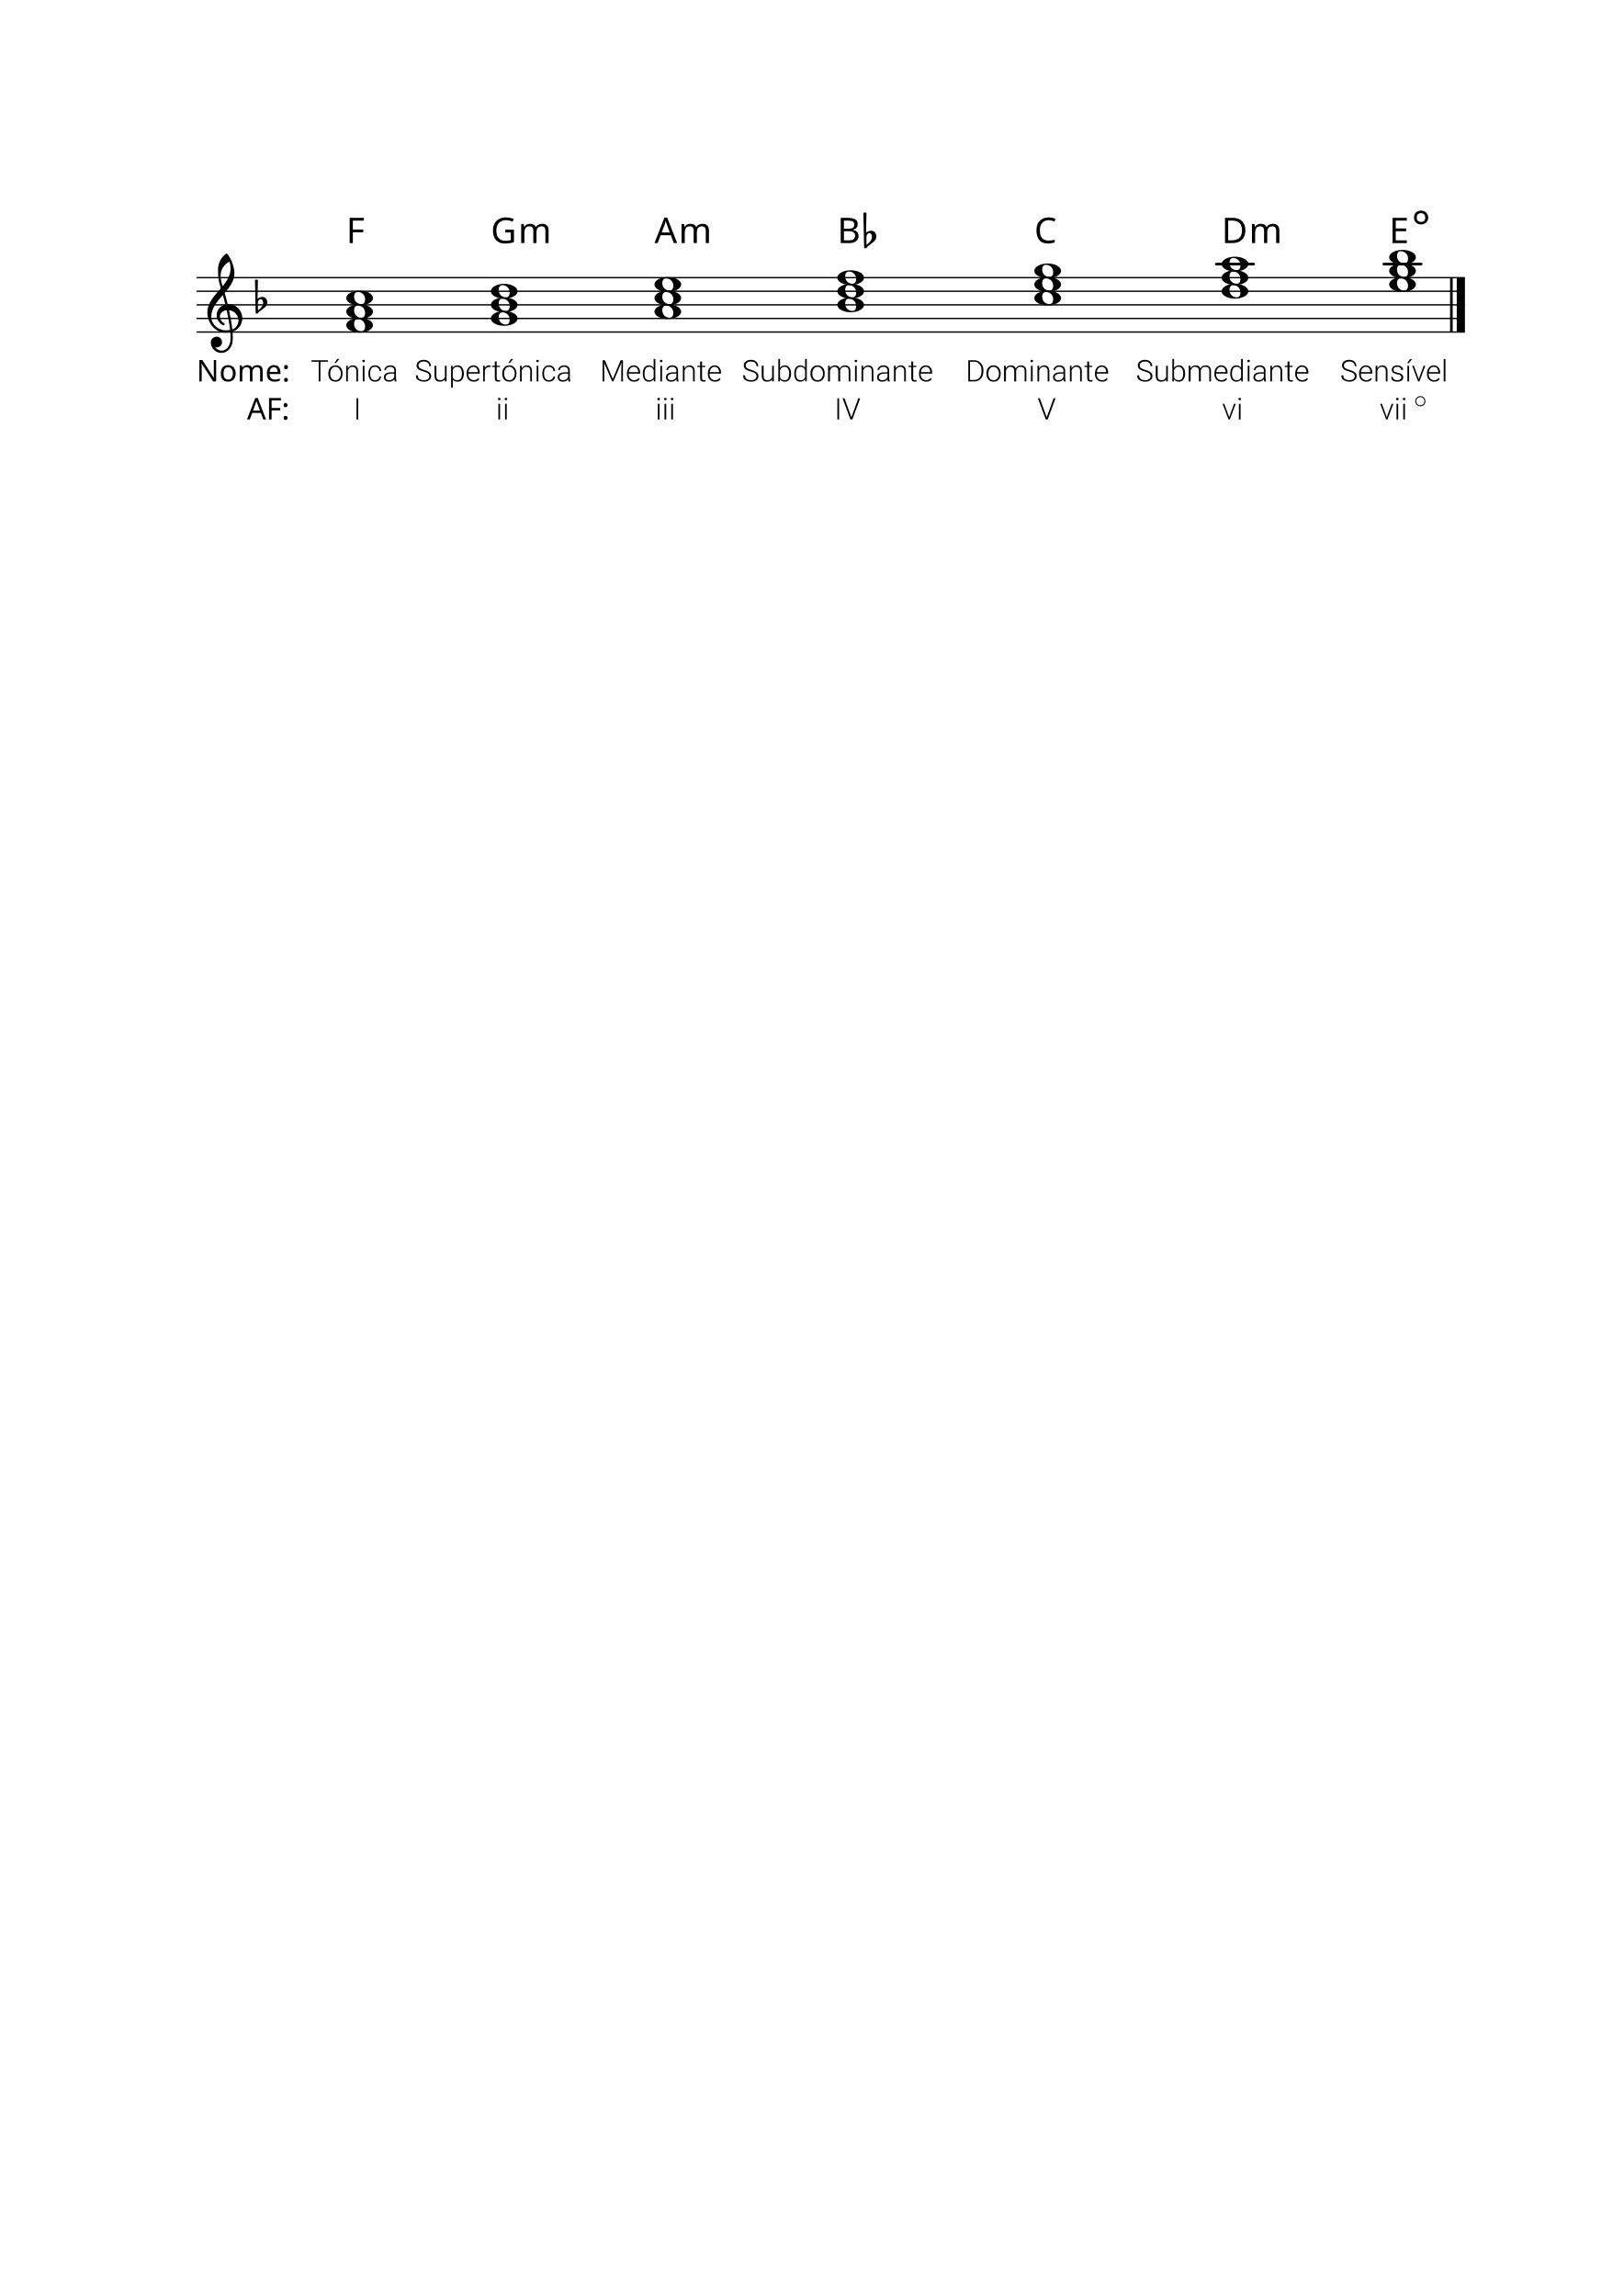
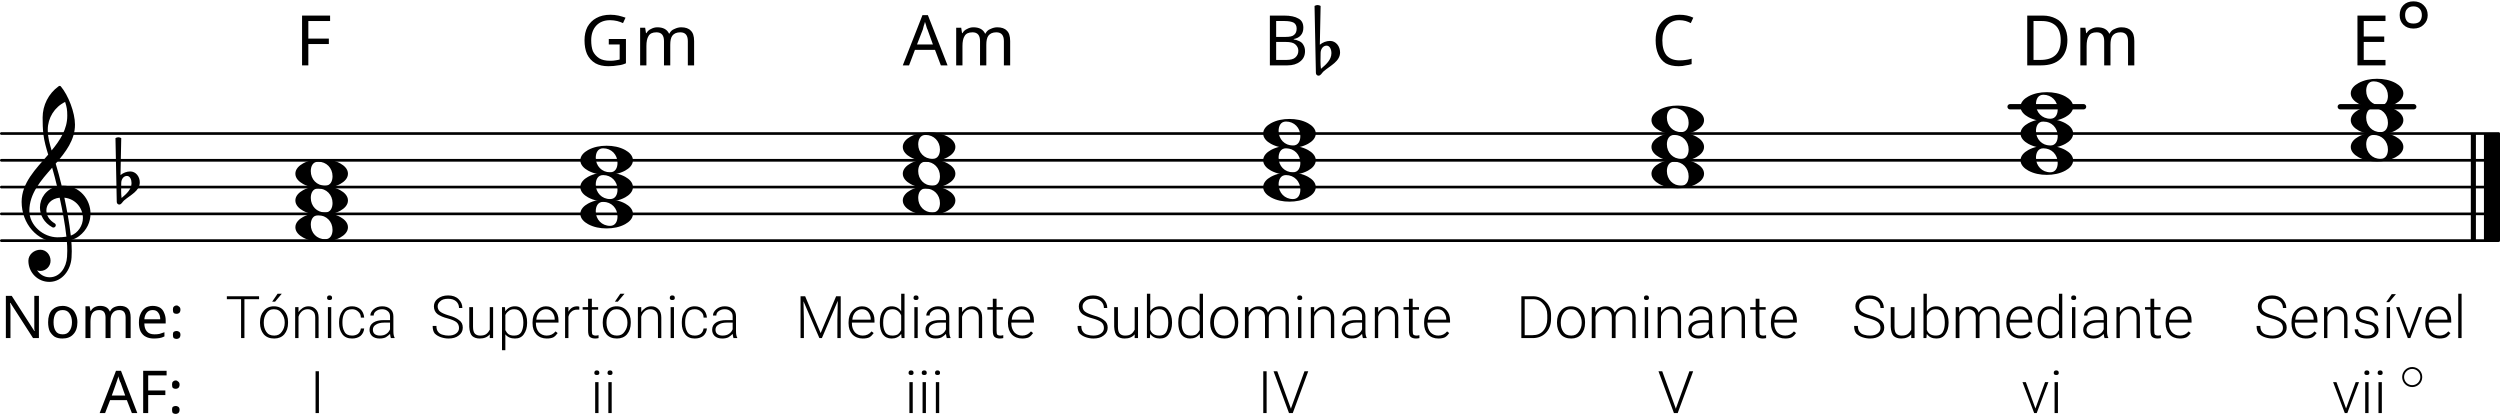
- <svg xmlns="http://www.w3.org/2000/svg" xmlns:xlink="http://www.w3.org/1999/xlink" version="1.2" width="210.00mm" height="297.00mm" viewBox="0 -0 119.502 169.009">
+ <svg xmlns="http://www.w3.org/2000/svg" version="1.2" width="164.06mm" height="27.11mm" viewBox="14.454 15.454 93.36 15.425">
  <style type="text/css">

tspan { white-space: pre; }

</style>
  <g transform="translate(14.454, 19.4392)">
    <rect x="87.296" y="-0.1" width="2.943" height="0.2" ry="0.1" fill="currentColor" />
  </g>
  <g transform="translate(14.454, 19.4392)">
    <rect x="74.965" y="-0.1" width="2.943" height="0.2" ry="0.1" fill="currentColor" />
  </g>
  <g transform="translate(14.454, 24.4392)">
    <line stroke-linejoin="round" stroke-linecap="round" stroke-width="0.1" stroke="currentColor" x1="0.05" y1="0" x2="93.31" y2="0" />
  </g>
  <g transform="translate(14.454, 23.4392)">
    <line stroke-linejoin="round" stroke-linecap="round" stroke-width="0.1" stroke="currentColor" x1="0.05" y1="0" x2="93.31" y2="0" />
  </g>
  <g transform="translate(14.454, 22.4392)">
    <line stroke-linejoin="round" stroke-linecap="round" stroke-width="0.1" stroke="currentColor" x1="0.05" y1="0" x2="93.31" y2="0" />
  </g>
  <g transform="translate(14.454, 21.4392)">
    <line stroke-linejoin="round" stroke-linecap="round" stroke-width="0.1" stroke="currentColor" x1="0.05" y1="0" x2="93.31" y2="0" />
  </g>
  <g transform="translate(14.454, 20.4392)">
    <line stroke-linejoin="round" stroke-linecap="round" stroke-width="0.1" stroke="currentColor" x1="0.05" y1="0" x2="93.31" y2="0" />
  </g>
  <g transform="translate(107.2143, 22.4392)">
    <rect x="0" y="-2" width="0.6" height="4" ry="0" fill="currentColor" />
  </g>
  <g transform="translate(106.7243, 22.4392)">
    <rect x="0" y="-2" width="0.19" height="4" ry="0" fill="currentColor" />
  </g>
-   <a style="color:inherit;" xlink:href="textedit://C:/Users/mfe39/Desktop/artifact/teoria-musical-resources-main/teoria-musical-resources-main/lilypond/harmonise_fmajor.ly:14:33:34">
-     <g transform="translate(89.9092, 17.8942)">
-       <text font-family="sans-serif" font-size="2.616" text-anchor="start" fill="currentColor">
-         <tspan>D</tspan>
-       </text>
-     </g>
-     <g transform="translate(91.9236, 17.8942)">
-       <text font-family="sans-serif" font-size="2.616" text-anchor="start" fill="currentColor">
-         <tspan>m</tspan>
-       </text>
-     </g>
-   </a>
-   <a style="color:inherit;" xlink:href="textedit://C:/Users/mfe39/Desktop/artifact/teoria-musical-resources-main/teoria-musical-resources-main/lilypond/harmonise_fmajor.ly:14:38:39">
-     <g transform="translate(102.241, 19.9392)">
-       <path transform="scale(0.004, -0.004)" d="M213 112c-50 0 -69 -43 -69 -88c0 -77 57 -136 134 -136c50 0 69 43 69 88c0 77 -57 136 -134 136zM491 0c0 -43 -34 -75 -72 -96c-53 -29 -114 -40 -174 -40s-120 11 -173 40c-38 21 -72 53 -72 96s34 75 72 96c53 29 113 40 173 40s121 -11 174 -40 c38 -21 72 -53 72 -96z" fill="currentColor" />
-     </g>
-   </a>
-   <a style="color:inherit;" xlink:href="textedit://C:/Users/mfe39/Desktop/artifact/teoria-musical-resources-main/teoria-musical-resources-main/lilypond/harmonise_fmajor.ly:14:33:34">
-     <g transform="translate(89.9092, 21.4392)">
-       <path transform="scale(0.004, -0.004)" d="M213 112c-50 0 -69 -43 -69 -88c0 -77 57 -136 134 -136c50 0 69 43 69 88c0 77 -57 136 -134 136zM491 0c0 -43 -34 -75 -72 -96c-53 -29 -114 -40 -174 -40s-120 11 -173 40c-38 21 -72 53 -72 96s34 75 72 96c53 29 113 40 173 40s121 -11 174 -40 c38 -21 72 -53 72 -96z" fill="currentColor" />
-     </g>
-   </a>
-   <a style="color:inherit;" xlink:href="textedit://C:/Users/mfe39/Desktop/artifact/teoria-musical-resources-main/teoria-musical-resources-main/lilypond/harmonise_fmajor.ly:14:33:34">
-     <g transform="translate(89.9092, 20.4392)">
-       <path transform="scale(0.004, -0.004)" d="M213 112c-50 0 -69 -43 -69 -88c0 -77 57 -136 134 -136c50 0 69 43 69 88c0 77 -57 136 -134 136zM491 0c0 -43 -34 -75 -72 -96c-53 -29 -114 -40 -174 -40s-120 11 -173 40c-38 21 -72 53 -72 96s34 75 72 96c53 29 113 40 173 40s121 -11 174 -40 c38 -21 72 -53 72 -96z" fill="currentColor" />
-     </g>
-   </a>
-   <a style="color:inherit;" xlink:href="textedit://C:/Users/mfe39/Desktop/artifact/teoria-musical-resources-main/teoria-musical-resources-main/lilypond/harmonise_fmajor.ly:14:33:34">
-     <g transform="translate(89.9092, 19.4392)">
-       <path transform="scale(0.004, -0.004)" d="M213 112c-50 0 -69 -43 -69 -88c0 -77 57 -136 134 -136c50 0 69 43 69 88c0 77 -57 136 -134 136zM491 0c0 -43 -34 -75 -72 -96c-53 -29 -114 -40 -174 -40s-120 11 -173 40c-38 21 -72 53 -72 96s34 75 72 96c53 29 113 40 173 40s121 -11 174 -40 c38 -21 72 -53 72 -96z" fill="currentColor" />
-     </g>
-   </a>
-   <a style="color:inherit;" xlink:href="textedit://C:/Users/mfe39/Desktop/artifact/teoria-musical-resources-main/teoria-musical-resources-main/lilypond/harmonise_fmajor.ly:26:53:54">
-     <g transform="translate(83.6006, 28.0788)">
-       <text font-family="Roboto Light" font-size="2.2" text-anchor="start" fill="currentColor">
-         <tspan>Submediante</tspan>
-       </text>
-     </g>
-   </a>
-   <a style="color:inherit;" xlink:href="textedit://C:/Users/mfe39/Desktop/artifact/teoria-musical-resources-main/teoria-musical-resources-main/lilypond/harmonise_fmajor.ly:31:16:17">
-     <g transform="translate(89.9342, 30.8788)">
-       <text font-family="Roboto Light" font-size="2.2" text-anchor="start" fill="currentColor">
-         <tspan>vi</tspan>
-       </text>
-     </g>
-   </a>
-   <a style="color:inherit;" xlink:href="textedit://C:/Users/mfe39/Desktop/artifact/teoria-musical-resources-main/teoria-musical-resources-main/lilypond/harmonise_fmajor.ly:14:38:39">
-     <g transform="translate(102.241, 17.8942)">
-       <text font-family="sans-serif" font-size="2.616" text-anchor="start" fill="currentColor">
-         <tspan>E</tspan>
-       </text>
-     </g>
-     <g transform="translate(103.8799, 17.8942)">
-       <text font-family="sans-serif" font-size="3.296" text-anchor="start" fill="currentColor">
-         <tspan>°</tspan>
-       </text>
-     </g>
-   </a>
-   <a style="color:inherit;" xlink:href="textedit://C:/Users/mfe39/Desktop/artifact/teoria-musical-resources-main/teoria-musical-resources-main/lilypond/harmonise_fmajor.ly:14:38:39">
-     <g transform="translate(102.241, 20.9392)">
-       <path transform="scale(0.004, -0.004)" d="M213 112c-50 0 -69 -43 -69 -88c0 -77 57 -136 134 -136c50 0 69 43 69 88c0 77 -57 136 -134 136zM491 0c0 -43 -34 -75 -72 -96c-53 -29 -114 -40 -174 -40s-120 11 -173 40c-38 21 -72 53 -72 96s34 75 72 96c53 29 113 40 173 40s121 -11 174 -40 c38 -21 72 -53 72 -96z" fill="currentColor" />
-     </g>
-   </a>
-   <a style="color:inherit;" xlink:href="textedit://C:/Users/mfe39/Desktop/artifact/teoria-musical-resources-main/teoria-musical-resources-main/lilypond/harmonise_fmajor.ly:31:11:12">
-     <g transform="translate(61.3952, 30.8788)">
-       <text font-family="Roboto Light" font-size="2.2" text-anchor="start" fill="currentColor">
-         <tspan>IV</tspan>
-       </text>
-     </g>
-   </a>
-   <a style="color:inherit;" xlink:href="textedit://C:/Users/mfe39/Desktop/artifact/teoria-musical-resources-main/teoria-musical-resources-main/lilypond/harmonise_fmajor.ly:31:14:15">
-     <g transform="translate(76.3561, 30.8788)">
-       <text font-family="Roboto Light" font-size="2.2" text-anchor="start" fill="currentColor">
-         <tspan>V</tspan>
-       </text>
-     </g>
-   </a>
-   <a style="color:inherit;" xlink:href="textedit://C:/Users/mfe39/Desktop/artifact/teoria-musical-resources-main/teoria-musical-resources-main/lilypond/harmonise_fmajor.ly:26:43:44">
-     <g transform="translate(71.0639, 28.0788)">
-       <text font-family="Roboto Light" font-size="2.2" text-anchor="start" fill="currentColor">
-         <tspan>Dominante</tspan>
-       </text>
-     </g>
-   </a>
-   <a style="color:inherit;" xlink:href="textedit://C:/Users/mfe39/Desktop/artifact/teoria-musical-resources-main/teoria-musical-resources-main/lilypond/harmonise_fmajor.ly:14:30:31">
-     <g transform="translate(76.1262, 19.9392)">
-       <path transform="scale(0.004, -0.004)" d="M213 112c-50 0 -69 -43 -69 -88c0 -77 57 -136 134 -136c50 0 69 43 69 88c0 77 -57 136 -134 136zM491 0c0 -43 -34 -75 -72 -96c-53 -29 -114 -40 -174 -40s-120 11 -173 40c-38 21 -72 53 -72 96s34 75 72 96c53 29 113 40 173 40s121 -11 174 -40 c38 -21 72 -53 72 -96z" fill="currentColor" />
-     </g>
-   </a>
-   <a style="color:inherit;" xlink:href="textedit://C:/Users/mfe39/Desktop/artifact/teoria-musical-resources-main/teoria-musical-resources-main/lilypond/harmonise_fmajor.ly:14:30:31">
-     <g transform="translate(76.1262, 20.9392)">
-       <path transform="scale(0.004, -0.004)" d="M213 112c-50 0 -69 -43 -69 -88c0 -77 57 -136 134 -136c50 0 69 43 69 88c0 77 -57 136 -134 136zM491 0c0 -43 -34 -75 -72 -96c-53 -29 -114 -40 -174 -40s-120 11 -173 40c-38 21 -72 53 -72 96s34 75 72 96c53 29 113 40 173 40s121 -11 174 -40 c38 -21 72 -53 72 -96z" fill="currentColor" />
-     </g>
-   </a>
-   <a style="color:inherit;" xlink:href="textedit://C:/Users/mfe39/Desktop/artifact/teoria-musical-resources-main/teoria-musical-resources-main/lilypond/harmonise_fmajor.ly:14:30:31">
-     <g transform="translate(76.1262, 21.9392)">
-       <path transform="scale(0.004, -0.004)" d="M213 112c-50 0 -69 -43 -69 -88c0 -77 57 -136 134 -136c50 0 69 43 69 88c0 77 -57 136 -134 136zM491 0c0 -43 -34 -75 -72 -96c-53 -29 -114 -40 -174 -40s-120 11 -173 40c-38 21 -72 53 -72 96s34 75 72 96c53 29 113 40 173 40s121 -11 174 -40 c38 -21 72 -53 72 -96z" fill="currentColor" />
-     </g>
-   </a>
-   <a style="color:inherit;" xlink:href="textedit://C:/Users/mfe39/Desktop/artifact/teoria-musical-resources-main/teoria-musical-resources-main/lilypond/harmonise_fmajor.ly:14:30:31">
-     <g transform="translate(76.1262, 17.8942)">
-       <text font-family="sans-serif" font-size="2.616" text-anchor="start" fill="currentColor">
-         <tspan>C</tspan>
-       </text>
-     </g>
-   </a>
-   <a style="color:inherit;" xlink:href="textedit://C:/Users/mfe39/Desktop/artifact/teoria-musical-resources-main/teoria-musical-resources-main/lilypond/harmonise_fmajor.ly:14:38:39">
-     <g transform="translate(102.241, 18.9392)">
-       <path transform="scale(0.004, -0.004)" d="M213 112c-50 0 -69 -43 -69 -88c0 -77 57 -136 134 -136c50 0 69 43 69 88c0 77 -57 136 -134 136zM491 0c0 -43 -34 -75 -72 -96c-53 -29 -114 -40 -174 -40s-120 11 -173 40c-38 21 -72 53 -72 96s34 75 72 96c53 29 113 40 173 40s121 -11 174 -40 c38 -21 72 -53 72 -96z" fill="currentColor" />
-     </g>
-   </a>
-   <a style="color:inherit;" xlink:href="textedit://C:/Users/mfe39/Desktop/artifact/teoria-musical-resources-main/teoria-musical-resources-main/lilypond/harmonise_fmajor.ly:31:19:20">
-     <g transform="translate(101.534, 30.8788)">
-       <text font-family="Roboto Light" font-size="2.2" text-anchor="start" fill="currentColor">
-         <tspan>vii</tspan>
-       </text>
-     </g>
-     <g transform="translate(104.5354, 29.5329)">
-       <circle stroke-linejoin="round" stroke-linecap="round" fill="none" stroke="currentColor" stroke-width="0.071" r="0.339" />
-     </g>
-   </a>
-   <a style="color:inherit;" xlink:href="textedit://C:/Users/mfe39/Desktop/artifact/teoria-musical-resources-main/teoria-musical-resources-main/lilypond/harmonise_fmajor.ly:26:65:66">
-     <g transform="translate(98.6298, 28.0788)">
-       <text font-family="Roboto Light" font-size="2.2" text-anchor="start" fill="currentColor">
-         <tspan>Sensível</tspan>
-       </text>
-     </g>
-   </a>
-   <a style="color:inherit;" xlink:href="textedit://C:/Users/mfe39/Desktop/artifact/teoria-musical-resources-main/teoria-musical-resources-main/lilypond/harmonise_fmajor.ly:26:2:3">
-     <g transform="translate(22.8631, 28.0788)">
-       <text font-family="Roboto Light" font-size="2.2" text-anchor="start" fill="currentColor">
-         <tspan>Tónica</tspan>
-       </text>
-     </g>
-   </a>
-   <a style="color:inherit;" xlink:href="textedit://C:/Users/mfe39/Desktop/artifact/teoria-musical-resources-main/teoria-musical-resources-main/lilypond/harmonise_fmajor.ly:26:30:31">
-     <g transform="translate(54.6006, 28.0788)">
-       <text font-family="Roboto Light" font-size="2.2" text-anchor="start" fill="currentColor">
-         <tspan>Subdominante</tspan>
-       </text>
-     </g>
-   </a>
+   <g transform="translate(89.9092, 17.8942)">
+     <text font-family="sans-serif" font-size="2.616" text-anchor="start" fill="currentColor">
+       <tspan>D</tspan>
+     </text>
+   </g>
+   <g transform="translate(91.9236, 17.8942)">
+     <text font-family="sans-serif" font-size="2.616" text-anchor="start" fill="currentColor">
+       <tspan>m</tspan>
+     </text>
+   </g>
+   <g transform="translate(102.241, 19.9392)">
+     <path transform="scale(0.004, -0.004)" d="M213 112c-50 0 -69 -43 -69 -88c0 -77 57 -136 134 -136c50 0 69 43 69 88c0 77 -57 136 -134 136zM491 0c0 -43 -34 -75 -72 -96c-53 -29 -114 -40 -174 -40s-120 11 -173 40c-38 21 -72 53 -72 96s34 75 72 96c53 29 113 40 173 40s121 -11 174 -40 c38 -21 72 -53 72 -96z" fill="currentColor" />
+   </g>
+   <g transform="translate(89.9092, 21.4392)">
+     <path transform="scale(0.004, -0.004)" d="M213 112c-50 0 -69 -43 -69 -88c0 -77 57 -136 134 -136c50 0 69 43 69 88c0 77 -57 136 -134 136zM491 0c0 -43 -34 -75 -72 -96c-53 -29 -114 -40 -174 -40s-120 11 -173 40c-38 21 -72 53 -72 96s34 75 72 96c53 29 113 40 173 40s121 -11 174 -40 c38 -21 72 -53 72 -96z" fill="currentColor" />
+   </g>
+   <g transform="translate(89.9092, 20.4392)">
+     <path transform="scale(0.004, -0.004)" d="M213 112c-50 0 -69 -43 -69 -88c0 -77 57 -136 134 -136c50 0 69 43 69 88c0 77 -57 136 -134 136zM491 0c0 -43 -34 -75 -72 -96c-53 -29 -114 -40 -174 -40s-120 11 -173 40c-38 21 -72 53 -72 96s34 75 72 96c53 29 113 40 173 40s121 -11 174 -40 c38 -21 72 -53 72 -96z" fill="currentColor" />
+   </g>
+   <g transform="translate(89.9092, 19.4392)">
+     <path transform="scale(0.004, -0.004)" d="M213 112c-50 0 -69 -43 -69 -88c0 -77 57 -136 134 -136c50 0 69 43 69 88c0 77 -57 136 -134 136zM491 0c0 -43 -34 -75 -72 -96c-53 -29 -114 -40 -174 -40s-120 11 -173 40c-38 21 -72 53 -72 96s34 75 72 96c53 29 113 40 173 40s121 -11 174 -40 c38 -21 72 -53 72 -96z" fill="currentColor" />
+   </g>
+   <g transform="translate(83.6006, 28.0788)">
+     <text font-family="Roboto Light" font-size="2.2" text-anchor="start" fill="currentColor">
+       <tspan>Submediante</tspan>
+     </text>
+   </g>
+   <g transform="translate(89.9342, 30.8788)">
+     <text font-family="Roboto Light" font-size="2.2" text-anchor="start" fill="currentColor">
+       <tspan>vi</tspan>
+     </text>
+   </g>
+   <g transform="translate(102.241, 17.8942)">
+     <text font-family="sans-serif" font-size="2.616" text-anchor="start" fill="currentColor">
+       <tspan>E</tspan>
+     </text>
+   </g>
+   <g transform="translate(103.8799, 17.8942)">
+     <text font-family="sans-serif" font-size="3.296" text-anchor="start" fill="currentColor">
+       <tspan>°</tspan>
+     </text>
+   </g>
+   <g transform="translate(102.241, 20.9392)">
+     <path transform="scale(0.004, -0.004)" d="M213 112c-50 0 -69 -43 -69 -88c0 -77 57 -136 134 -136c50 0 69 43 69 88c0 77 -57 136 -134 136zM491 0c0 -43 -34 -75 -72 -96c-53 -29 -114 -40 -174 -40s-120 11 -173 40c-38 21 -72 53 -72 96s34 75 72 96c53 29 113 40 173 40s121 -11 174 -40 c38 -21 72 -53 72 -96z" fill="currentColor" />
+   </g>
+   <g transform="translate(61.3952, 30.8788)">
+     <text font-family="Roboto Light" font-size="2.2" text-anchor="start" fill="currentColor">
+       <tspan>IV</tspan>
+     </text>
+   </g>
+   <g transform="translate(76.3561, 30.8788)">
+     <text font-family="Roboto Light" font-size="2.2" text-anchor="start" fill="currentColor">
+       <tspan>V</tspan>
+     </text>
+   </g>
+   <g transform="translate(71.0639, 28.0788)">
+     <text font-family="Roboto Light" font-size="2.2" text-anchor="start" fill="currentColor">
+       <tspan>Dominante</tspan>
+     </text>
+   </g>
+   <g transform="translate(76.1262, 19.9392)">
+     <path transform="scale(0.004, -0.004)" d="M213 112c-50 0 -69 -43 -69 -88c0 -77 57 -136 134 -136c50 0 69 43 69 88c0 77 -57 136 -134 136zM491 0c0 -43 -34 -75 -72 -96c-53 -29 -114 -40 -174 -40s-120 11 -173 40c-38 21 -72 53 -72 96s34 75 72 96c53 29 113 40 173 40s121 -11 174 -40 c38 -21 72 -53 72 -96z" fill="currentColor" />
+   </g>
+   <g transform="translate(76.1262, 20.9392)">
+     <path transform="scale(0.004, -0.004)" d="M213 112c-50 0 -69 -43 -69 -88c0 -77 57 -136 134 -136c50 0 69 43 69 88c0 77 -57 136 -134 136zM491 0c0 -43 -34 -75 -72 -96c-53 -29 -114 -40 -174 -40s-120 11 -173 40c-38 21 -72 53 -72 96s34 75 72 96c53 29 113 40 173 40s121 -11 174 -40 c38 -21 72 -53 72 -96z" fill="currentColor" />
+   </g>
+   <g transform="translate(76.1262, 21.9392)">
+     <path transform="scale(0.004, -0.004)" d="M213 112c-50 0 -69 -43 -69 -88c0 -77 57 -136 134 -136c50 0 69 43 69 88c0 77 -57 136 -134 136zM491 0c0 -43 -34 -75 -72 -96c-53 -29 -114 -40 -174 -40s-120 11 -173 40c-38 21 -72 53 -72 96s34 75 72 96c53 29 113 40 173 40s121 -11 174 -40 c38 -21 72 -53 72 -96z" fill="currentColor" />
+   </g>
+   <g transform="translate(76.1262, 17.8942)">
+     <text font-family="sans-serif" font-size="2.616" text-anchor="start" fill="currentColor">
+       <tspan>C</tspan>
+     </text>
+   </g>
+   <g transform="translate(102.241, 18.9392)">
+     <path transform="scale(0.004, -0.004)" d="M213 112c-50 0 -69 -43 -69 -88c0 -77 57 -136 134 -136c50 0 69 43 69 88c0 77 -57 136 -134 136zM491 0c0 -43 -34 -75 -72 -96c-53 -29 -114 -40 -174 -40s-120 11 -173 40c-38 21 -72 53 -72 96s34 75 72 96c53 29 113 40 173 40s121 -11 174 -40 c38 -21 72 -53 72 -96z" fill="currentColor" />
+   </g>
+   <g transform="translate(101.534, 30.8788)">
+     <text font-family="Roboto Light" font-size="2.2" text-anchor="start" fill="currentColor">
+       <tspan>vii</tspan>
+     </text>
+   </g>
+   <g transform="translate(104.5354, 29.5329)">
+     <circle stroke-linejoin="round" stroke-linecap="round" fill="none" stroke="currentColor" stroke-width="0.071" r="0.339" />
+   </g>
+   <g transform="translate(98.6298, 28.0788)">
+     <text font-family="Roboto Light" font-size="2.2" text-anchor="start" fill="currentColor">
+       <tspan>Sensível</tspan>
+     </text>
+   </g>
+   <g transform="translate(22.8631, 28.0788)">
+     <text font-family="Roboto Light" font-size="2.2" text-anchor="start" fill="currentColor">
+       <tspan>Tónica</tspan>
+     </text>
+   </g>
+   <g transform="translate(54.6006, 28.0788)">
+     <text font-family="Roboto Light" font-size="2.2" text-anchor="start" fill="currentColor">
+       <tspan>Subdominante</tspan>
+     </text>
+   </g>
  <g transform="translate(18.1756, 30.8788)">
    <text font-family="Roboto Slab Light" font-size="2.2" text-anchor="start" fill="currentColor">
      <tspan>AF:</tspan>
    </text>
  </g>
-   <a style="color:inherit;" xlink:href="textedit://C:/Users/mfe39/Desktop/artifact/teoria-musical-resources-main/teoria-musical-resources-main/lilypond/harmonise_fmajor.ly:31:2:3">
-     <g transform="translate(26.0043, 30.8788)">
-       <text font-family="Roboto Light" font-size="2.2" text-anchor="start" fill="currentColor">
-         <tspan>I</tspan>
-       </text>
-     </g>
-   </a>
+   <g transform="translate(26.0043, 30.8788)">
+     <text font-family="Roboto Light" font-size="2.2" text-anchor="start" fill="currentColor">
+       <tspan>I</tspan>
+     </text>
+   </g>
  <g transform="translate(14.454, 28.0788)">
    <text font-family="Roboto Slab Light" font-size="2.2" text-anchor="start" fill="currentColor">
      <tspan>Nome:</tspan>
    </text>
  </g>
-   <a style="color:inherit;" xlink:href="textedit://C:/Users/mfe39/Desktop/artifact/teoria-musical-resources-main/teoria-musical-resources-main/lilypond/harmonise_fmajor.ly:9:2:3">
-     <g transform="translate(18.874, 22.4392)">
-       <path transform="scale(0.004, -0.004)" d="M27 41l-1 -66v-11c0 -22 1 -44 4 -66c45 38 93 80 93 139c0 33 -14 67 -43 67c-31 0 -52 -30 -53 -63zM-15 -138l-12 595c8 5 18 8 27 8s19 -3 27 -8l-7 -345c25 21 58 34 91 34c52 0 89 -48 89 -102c0 -80 -86 -117 -147 -169c-15 -13 -24 -38 -45 -38 c-13 0 -23 11 -23 25z" fill="currentColor" />
-     </g>
-   </a>
+   <g transform="translate(18.874, 22.4392)">
+     <path transform="scale(0.004, -0.004)" d="M27 41l-1 -66v-11c0 -22 1 -44 4 -66c45 38 93 80 93 139c0 33 -14 67 -43 67c-31 0 -52 -30 -53 -63zM-15 -138l-12 595c8 5 18 8 27 8s19 -3 27 -8l-7 -345c25 21 58 34 91 34c52 0 89 -48 89 -102c0 -80 -86 -117 -147 -169c-15 -13 -24 -38 -45 -38 c-13 0 -23 11 -23 25z" fill="currentColor" />
+   </g>
  <g transform="translate(15.254, 23.4392)">
    <path transform="scale(0.004, -0.004)" d="M266 -635h-6c-108 0 -195 88 -195 197c0 58 53 103 112 103c54 0 95 -47 95 -103c0 -52 -43 -95 -95 -95c-11 0 -21 2 -31 6c26 -39 68 -65 117 -65h4zM461 -203c68 24 113 95 113 164c0 90 -66 179 -173 190c24 -116 46 -231 60 -354zM74 28c0 -135 129 -247 264 -247 c28 0 55 2 82 6c-14 127 -37 245 -63 364c-79 -8 -124 -61 -124 -119c0 -44 25 -91 81 -123c5 -5 7 -10 7 -15c0 -11 -10 -22 -22 -22c-3 0 -6 1 -9 2c-80 43 -117 115 -117 185c0 88 58 174 160 197c-14 58 -29 117 -46 175c-107 -121 -213 -243 -213 -403zM335 -262 c-188 0 -333 172 -333 374c0 177 131 306 248 441c-19 62 -37 125 -45 190c-6 52 -7 104 -7 156c0 115 55 224 149 292c6 5 14 5 20 0c71 -84 133 -245 133 -358c0 -143 -86 -255 -180 -364c21 -68 39 -138 56 -207c4 0 9 1 13 1c155 0 256 -128 256 -261 c0 -76 -33 -154 -107 -210c-22 -17 -47 -28 -73 -36c3 -35 5 -70 5 -105c0 -19 -1 -39 -2 -58c-7 -119 -88 -225 -202 -228l1 43c93 2 153 92 159 191c1 18 2 37 2 55c0 31 -1 61 -4 92c-29 -5 -58 -8 -89 -8zM428 916c0 55 -4 79 -20 129c-99 -48 -162 -149 -162 -259 c0 -74 18 -133 36 -194c80 97 146 198 146 324z" fill="currentColor" />
  </g>
-   <a style="color:inherit;" xlink:href="textedit://C:/Users/mfe39/Desktop/artifact/teoria-musical-resources-main/teoria-musical-resources-main/lilypond/harmonise_fmajor.ly:14:15:16">
-     <g transform="translate(25.4842, 21.9392)">
-       <path transform="scale(0.004, -0.004)" d="M213 112c-50 0 -69 -43 -69 -88c0 -77 57 -136 134 -136c50 0 69 43 69 88c0 77 -57 136 -134 136zM491 0c0 -43 -34 -75 -72 -96c-53 -29 -114 -40 -174 -40s-120 11 -173 40c-38 21 -72 53 -72 96s34 75 72 96c53 29 113 40 173 40s121 -11 174 -40 c38 -21 72 -53 72 -96z" fill="currentColor" />
-     </g>
-   </a>
-   <a style="color:inherit;" xlink:href="textedit://C:/Users/mfe39/Desktop/artifact/teoria-musical-resources-main/teoria-musical-resources-main/lilypond/harmonise_fmajor.ly:14:15:16">
-     <g transform="translate(25.4842, 22.9392)">
-       <path transform="scale(0.004, -0.004)" d="M213 112c-50 0 -69 -43 -69 -88c0 -77 57 -136 134 -136c50 0 69 43 69 88c0 77 -57 136 -134 136zM491 0c0 -43 -34 -75 -72 -96c-53 -29 -114 -40 -174 -40s-120 11 -173 40c-38 21 -72 53 -72 96s34 75 72 96c53 29 113 40 173 40s121 -11 174 -40 c38 -21 72 -53 72 -96z" fill="currentColor" />
-     </g>
-   </a>
-   <a style="color:inherit;" xlink:href="textedit://C:/Users/mfe39/Desktop/artifact/teoria-musical-resources-main/teoria-musical-resources-main/lilypond/harmonise_fmajor.ly:14:15:16">
-     <g transform="translate(25.4842, 23.9392)">
-       <path transform="scale(0.004, -0.004)" d="M213 112c-50 0 -69 -43 -69 -88c0 -77 57 -136 134 -136c50 0 69 43 69 88c0 77 -57 136 -134 136zM491 0c0 -43 -34 -75 -72 -96c-53 -29 -114 -40 -174 -40s-120 11 -173 40c-38 21 -72 53 -72 96s34 75 72 96c53 29 113 40 173 40s121 -11 174 -40 c38 -21 72 -53 72 -96z" fill="currentColor" />
-     </g>
-   </a>
-   <a style="color:inherit;" xlink:href="textedit://C:/Users/mfe39/Desktop/artifact/teoria-musical-resources-main/teoria-musical-resources-main/lilypond/harmonise_fmajor.ly:14:15:16">
-     <g transform="translate(25.4842, 17.8942)">
-       <text font-family="sans-serif" font-size="2.616" text-anchor="start" fill="currentColor">
-         <tspan>F</tspan>
-       </text>
-     </g>
-   </a>
-   <a style="color:inherit;" xlink:href="textedit://C:/Users/mfe39/Desktop/artifact/teoria-musical-resources-main/teoria-musical-resources-main/lilypond/harmonise_fmajor.ly:14:22:23">
-     <g transform="translate(48.1676, 22.9392)">
-       <path transform="scale(0.004, -0.004)" d="M213 112c-50 0 -69 -43 -69 -88c0 -77 57 -136 134 -136c50 0 69 43 69 88c0 77 -57 136 -134 136zM491 0c0 -43 -34 -75 -72 -96c-53 -29 -114 -40 -174 -40s-120 11 -173 40c-38 21 -72 53 -72 96s34 75 72 96c53 29 113 40 173 40s121 -11 174 -40 c38 -21 72 -53 72 -96z" fill="currentColor" />
-     </g>
-   </a>
-   <a style="color:inherit;" xlink:href="textedit://C:/Users/mfe39/Desktop/artifact/teoria-musical-resources-main/teoria-musical-resources-main/lilypond/harmonise_fmajor.ly:14:26:27">
-     <g transform="translate(61.6262, 20.4392)">
-       <path transform="scale(0.004, -0.004)" d="M213 112c-50 0 -69 -43 -69 -88c0 -77 57 -136 134 -136c50 0 69 43 69 88c0 77 -57 136 -134 136zM491 0c0 -43 -34 -75 -72 -96c-53 -29 -114 -40 -174 -40s-120 11 -173 40c-38 21 -72 53 -72 96s34 75 72 96c53 29 113 40 173 40s121 -11 174 -40 c38 -21 72 -53 72 -96z" fill="currentColor" />
-     </g>
-   </a>
-   <a style="color:inherit;" xlink:href="textedit://C:/Users/mfe39/Desktop/artifact/teoria-musical-resources-main/teoria-musical-resources-main/lilypond/harmonise_fmajor.ly:14:26:27">
-     <g transform="translate(61.6262, 21.4392)">
-       <path transform="scale(0.004, -0.004)" d="M213 112c-50 0 -69 -43 -69 -88c0 -77 57 -136 134 -136c50 0 69 43 69 88c0 77 -57 136 -134 136zM491 0c0 -43 -34 -75 -72 -96c-53 -29 -114 -40 -174 -40s-120 11 -173 40c-38 21 -72 53 -72 96s34 75 72 96c53 29 113 40 173 40s121 -11 174 -40 c38 -21 72 -53 72 -96z" fill="currentColor" />
-     </g>
-   </a>
-   <a style="color:inherit;" xlink:href="textedit://C:/Users/mfe39/Desktop/artifact/teoria-musical-resources-main/teoria-musical-resources-main/lilypond/harmonise_fmajor.ly:14:26:27">
-     <g transform="translate(61.6262, 22.4392)">
-       <path transform="scale(0.004, -0.004)" d="M213 112c-50 0 -69 -43 -69 -88c0 -77 57 -136 134 -136c50 0 69 43 69 88c0 77 -57 136 -134 136zM491 0c0 -43 -34 -75 -72 -96c-53 -29 -114 -40 -174 -40s-120 11 -173 40c-38 21 -72 53 -72 96s34 75 72 96c53 29 113 40 173 40s121 -11 174 -40 c38 -21 72 -53 72 -96z" fill="currentColor" />
-     </g>
-   </a>
-   <a style="color:inherit;" xlink:href="textedit://C:/Users/mfe39/Desktop/artifact/teoria-musical-resources-main/teoria-musical-resources-main/lilypond/harmonise_fmajor.ly:14:26:27">
-     <g transform="translate(61.6262, 17.8942)">
-       <text font-family="sans-serif" font-size="2.616" text-anchor="start" fill="currentColor">
-         <tspan>B</tspan>
-       </text>
-     </g>
-     <g transform="translate(63.6577, 17.5942)">
-       <path transform="scale(0.0042, -0.0042)" d="M27 41l-1 -66v-11c0 -22 1 -44 4 -66c45 38 93 80 93 139c0 33 -14 67 -43 67c-31 0 -52 -30 -53 -63zM-15 -138l-12 595c8 5 18 8 27 8s19 -3 27 -8l-7 -345c25 21 58 34 91 34c52 0 89 -48 89 -102c0 -80 -86 -117 -147 -169c-15 -13 -24 -38 -45 -38 c-13 0 -23 11 -23 25z" fill="currentColor" />
-     </g>
-   </a>
-   <a style="color:inherit;" xlink:href="textedit://C:/Users/mfe39/Desktop/artifact/teoria-musical-resources-main/teoria-musical-resources-main/lilypond/harmonise_fmajor.ly:31:7:8">
-     <g transform="translate(48.2268, 30.8788)">
-       <text font-family="Roboto Light" font-size="2.2" text-anchor="start" fill="currentColor">
-         <tspan>iii</tspan>
-       </text>
-     </g>
-   </a>
-   <a style="color:inherit;" xlink:href="textedit://C:/Users/mfe39/Desktop/artifact/teoria-musical-resources-main/teoria-musical-resources-main/lilypond/harmonise_fmajor.ly:26:21:22">
-     <g transform="translate(44.1467, 28.0788)">
-       <text font-family="Roboto Light" font-size="2.2" text-anchor="start" fill="currentColor">
-         <tspan>Mediante</tspan>
-       </text>
-     </g>
-   </a>
-   <a style="color:inherit;" xlink:href="textedit://C:/Users/mfe39/Desktop/artifact/teoria-musical-resources-main/teoria-musical-resources-main/lilypond/harmonise_fmajor.ly:14:22:23">
-     <g transform="translate(48.1676, 20.9392)">
-       <path transform="scale(0.004, -0.004)" d="M213 112c-50 0 -69 -43 -69 -88c0 -77 57 -136 134 -136c50 0 69 43 69 88c0 77 -57 136 -134 136zM491 0c0 -43 -34 -75 -72 -96c-53 -29 -114 -40 -174 -40s-120 11 -173 40c-38 21 -72 53 -72 96s34 75 72 96c53 29 113 40 173 40s121 -11 174 -40 c38 -21 72 -53 72 -96z" fill="currentColor" />
-     </g>
-   </a>
-   <a style="color:inherit;" xlink:href="textedit://C:/Users/mfe39/Desktop/artifact/teoria-musical-resources-main/teoria-musical-resources-main/lilypond/harmonise_fmajor.ly:14:22:23">
-     <g transform="translate(48.1676, 21.9392)">
-       <path transform="scale(0.004, -0.004)" d="M213 112c-50 0 -69 -43 -69 -88c0 -77 57 -136 134 -136c50 0 69 43 69 88c0 77 -57 136 -134 136zM491 0c0 -43 -34 -75 -72 -96c-53 -29 -114 -40 -174 -40s-120 11 -173 40c-38 21 -72 53 -72 96s34 75 72 96c53 29 113 40 173 40s121 -11 174 -40 c38 -21 72 -53 72 -96z" fill="currentColor" />
-     </g>
-   </a>
-   <a style="color:inherit;" xlink:href="textedit://C:/Users/mfe39/Desktop/artifact/teoria-musical-resources-main/teoria-musical-resources-main/lilypond/harmonise_fmajor.ly:14:18:19">
-     <g transform="translate(36.126, 17.8942)">
-       <text font-family="sans-serif" font-size="2.616" text-anchor="start" fill="currentColor">
-         <tspan>G</tspan>
-       </text>
-     </g>
-     <g transform="translate(38.1404, 17.8942)">
-       <text font-family="sans-serif" font-size="2.616" text-anchor="start" fill="currentColor">
-         <tspan>m</tspan>
-       </text>
-     </g>
-   </a>
-   <a style="color:inherit;" xlink:href="textedit://C:/Users/mfe39/Desktop/artifact/teoria-musical-resources-main/teoria-musical-resources-main/lilypond/harmonise_fmajor.ly:14:22:23">
-     <g transform="translate(48.1676, 17.8942)">
-       <text font-family="sans-serif" font-size="2.616" text-anchor="start" fill="currentColor">
-         <tspan>A</tspan>
-       </text>
-     </g>
-     <g transform="translate(49.9431, 17.8942)">
-       <text font-family="sans-serif" font-size="2.616" text-anchor="start" fill="currentColor">
-         <tspan>m</tspan>
-       </text>
-     </g>
-   </a>
-   <a style="color:inherit;" xlink:href="textedit://C:/Users/mfe39/Desktop/artifact/teoria-musical-resources-main/teoria-musical-resources-main/lilypond/harmonise_fmajor.ly:14:18:19">
-     <g transform="translate(36.126, 23.4392)">
-       <path transform="scale(0.004, -0.004)" d="M213 112c-50 0 -69 -43 -69 -88c0 -77 57 -136 134 -136c50 0 69 43 69 88c0 77 -57 136 -134 136zM491 0c0 -43 -34 -75 -72 -96c-53 -29 -114 -40 -174 -40s-120 11 -173 40c-38 21 -72 53 -72 96s34 75 72 96c53 29 113 40 173 40s121 -11 174 -40 c38 -21 72 -53 72 -96z" fill="currentColor" />
-     </g>
-   </a>
-   <a style="color:inherit;" xlink:href="textedit://C:/Users/mfe39/Desktop/artifact/teoria-musical-resources-main/teoria-musical-resources-main/lilypond/harmonise_fmajor.ly:31:4:5">
-     <g transform="translate(36.4924, 30.8788)">
-       <text font-family="Roboto Light" font-size="2.2" text-anchor="start" fill="currentColor">
-         <tspan>ii</tspan>
-       </text>
-     </g>
-   </a>
-   <a style="color:inherit;" xlink:href="textedit://C:/Users/mfe39/Desktop/artifact/teoria-musical-resources-main/teoria-musical-resources-main/lilypond/harmonise_fmajor.ly:26:9:10">
-     <g transform="translate(30.5173, 28.0788)">
-       <text font-family="Roboto Light" font-size="2.2" text-anchor="start" fill="currentColor">
-         <tspan>Supertónica</tspan>
-       </text>
-     </g>
-   </a>
-   <a style="color:inherit;" xlink:href="textedit://C:/Users/mfe39/Desktop/artifact/teoria-musical-resources-main/teoria-musical-resources-main/lilypond/harmonise_fmajor.ly:14:18:19">
-     <g transform="translate(36.126, 21.4392)">
-       <path transform="scale(0.004, -0.004)" d="M213 112c-50 0 -69 -43 -69 -88c0 -77 57 -136 134 -136c50 0 69 43 69 88c0 77 -57 136 -134 136zM491 0c0 -43 -34 -75 -72 -96c-53 -29 -114 -40 -174 -40s-120 11 -173 40c-38 21 -72 53 -72 96s34 75 72 96c53 29 113 40 173 40s121 -11 174 -40 c38 -21 72 -53 72 -96z" fill="currentColor" />
-     </g>
-   </a>
-   <a style="color:inherit;" xlink:href="textedit://C:/Users/mfe39/Desktop/artifact/teoria-musical-resources-main/teoria-musical-resources-main/lilypond/harmonise_fmajor.ly:14:18:19">
-     <g transform="translate(36.126, 22.4392)">
-       <path transform="scale(0.004, -0.004)" d="M213 112c-50 0 -69 -43 -69 -88c0 -77 57 -136 134 -136c50 0 69 43 69 88c0 77 -57 136 -134 136zM491 0c0 -43 -34 -75 -72 -96c-53 -29 -114 -40 -174 -40s-120 11 -173 40c-38 21 -72 53 -72 96s34 75 72 96c53 29 113 40 173 40s121 -11 174 -40 c38 -21 72 -53 72 -96z" fill="currentColor" />
-     </g>
-   </a>
+   <g transform="translate(25.4842, 21.9392)">
+     <path transform="scale(0.004, -0.004)" d="M213 112c-50 0 -69 -43 -69 -88c0 -77 57 -136 134 -136c50 0 69 43 69 88c0 77 -57 136 -134 136zM491 0c0 -43 -34 -75 -72 -96c-53 -29 -114 -40 -174 -40s-120 11 -173 40c-38 21 -72 53 -72 96s34 75 72 96c53 29 113 40 173 40s121 -11 174 -40 c38 -21 72 -53 72 -96z" fill="currentColor" />
+   </g>
+   <g transform="translate(25.4842, 22.9392)">
+     <path transform="scale(0.004, -0.004)" d="M213 112c-50 0 -69 -43 -69 -88c0 -77 57 -136 134 -136c50 0 69 43 69 88c0 77 -57 136 -134 136zM491 0c0 -43 -34 -75 -72 -96c-53 -29 -114 -40 -174 -40s-120 11 -173 40c-38 21 -72 53 -72 96s34 75 72 96c53 29 113 40 173 40s121 -11 174 -40 c38 -21 72 -53 72 -96z" fill="currentColor" />
+   </g>
+   <g transform="translate(25.4842, 23.9392)">
+     <path transform="scale(0.004, -0.004)" d="M213 112c-50 0 -69 -43 -69 -88c0 -77 57 -136 134 -136c50 0 69 43 69 88c0 77 -57 136 -134 136zM491 0c0 -43 -34 -75 -72 -96c-53 -29 -114 -40 -174 -40s-120 11 -173 40c-38 21 -72 53 -72 96s34 75 72 96c53 29 113 40 173 40s121 -11 174 -40 c38 -21 72 -53 72 -96z" fill="currentColor" />
+   </g>
+   <g transform="translate(25.4842, 17.8942)">
+     <text font-family="sans-serif" font-size="2.616" text-anchor="start" fill="currentColor">
+       <tspan>F</tspan>
+     </text>
+   </g>
+   <g transform="translate(48.1676, 22.9392)">
+     <path transform="scale(0.004, -0.004)" d="M213 112c-50 0 -69 -43 -69 -88c0 -77 57 -136 134 -136c50 0 69 43 69 88c0 77 -57 136 -134 136zM491 0c0 -43 -34 -75 -72 -96c-53 -29 -114 -40 -174 -40s-120 11 -173 40c-38 21 -72 53 -72 96s34 75 72 96c53 29 113 40 173 40s121 -11 174 -40 c38 -21 72 -53 72 -96z" fill="currentColor" />
+   </g>
+   <g transform="translate(61.6262, 20.4392)">
+     <path transform="scale(0.004, -0.004)" d="M213 112c-50 0 -69 -43 -69 -88c0 -77 57 -136 134 -136c50 0 69 43 69 88c0 77 -57 136 -134 136zM491 0c0 -43 -34 -75 -72 -96c-53 -29 -114 -40 -174 -40s-120 11 -173 40c-38 21 -72 53 -72 96s34 75 72 96c53 29 113 40 173 40s121 -11 174 -40 c38 -21 72 -53 72 -96z" fill="currentColor" />
+   </g>
+   <g transform="translate(61.6262, 21.4392)">
+     <path transform="scale(0.004, -0.004)" d="M213 112c-50 0 -69 -43 -69 -88c0 -77 57 -136 134 -136c50 0 69 43 69 88c0 77 -57 136 -134 136zM491 0c0 -43 -34 -75 -72 -96c-53 -29 -114 -40 -174 -40s-120 11 -173 40c-38 21 -72 53 -72 96s34 75 72 96c53 29 113 40 173 40s121 -11 174 -40 c38 -21 72 -53 72 -96z" fill="currentColor" />
+   </g>
+   <g transform="translate(61.6262, 22.4392)">
+     <path transform="scale(0.004, -0.004)" d="M213 112c-50 0 -69 -43 -69 -88c0 -77 57 -136 134 -136c50 0 69 43 69 88c0 77 -57 136 -134 136zM491 0c0 -43 -34 -75 -72 -96c-53 -29 -114 -40 -174 -40s-120 11 -173 40c-38 21 -72 53 -72 96s34 75 72 96c53 29 113 40 173 40s121 -11 174 -40 c38 -21 72 -53 72 -96z" fill="currentColor" />
+   </g>
+   <g transform="translate(61.6262, 17.8942)">
+     <text font-family="sans-serif" font-size="2.616" text-anchor="start" fill="currentColor">
+       <tspan>B</tspan>
+     </text>
+   </g>
+   <g transform="translate(63.6577, 17.5942)">
+     <path transform="scale(0.0042, -0.0042)" d="M27 41l-1 -66v-11c0 -22 1 -44 4 -66c45 38 93 80 93 139c0 33 -14 67 -43 67c-31 0 -52 -30 -53 -63zM-15 -138l-12 595c8 5 18 8 27 8s19 -3 27 -8l-7 -345c25 21 58 34 91 34c52 0 89 -48 89 -102c0 -80 -86 -117 -147 -169c-15 -13 -24 -38 -45 -38 c-13 0 -23 11 -23 25z" fill="currentColor" />
+   </g>
+   <g transform="translate(48.2268, 30.8788)">
+     <text font-family="Roboto Light" font-size="2.2" text-anchor="start" fill="currentColor">
+       <tspan>iii</tspan>
+     </text>
+   </g>
+   <g transform="translate(44.1467, 28.0788)">
+     <text font-family="Roboto Light" font-size="2.2" text-anchor="start" fill="currentColor">
+       <tspan>Mediante</tspan>
+     </text>
+   </g>
+   <g transform="translate(48.1676, 20.9392)">
+     <path transform="scale(0.004, -0.004)" d="M213 112c-50 0 -69 -43 -69 -88c0 -77 57 -136 134 -136c50 0 69 43 69 88c0 77 -57 136 -134 136zM491 0c0 -43 -34 -75 -72 -96c-53 -29 -114 -40 -174 -40s-120 11 -173 40c-38 21 -72 53 -72 96s34 75 72 96c53 29 113 40 173 40s121 -11 174 -40 c38 -21 72 -53 72 -96z" fill="currentColor" />
+   </g>
+   <g transform="translate(48.1676, 21.9392)">
+     <path transform="scale(0.004, -0.004)" d="M213 112c-50 0 -69 -43 -69 -88c0 -77 57 -136 134 -136c50 0 69 43 69 88c0 77 -57 136 -134 136zM491 0c0 -43 -34 -75 -72 -96c-53 -29 -114 -40 -174 -40s-120 11 -173 40c-38 21 -72 53 -72 96s34 75 72 96c53 29 113 40 173 40s121 -11 174 -40 c38 -21 72 -53 72 -96z" fill="currentColor" />
+   </g>
+   <g transform="translate(36.126, 17.8942)">
+     <text font-family="sans-serif" font-size="2.616" text-anchor="start" fill="currentColor">
+       <tspan>G</tspan>
+     </text>
+   </g>
+   <g transform="translate(38.1404, 17.8942)">
+     <text font-family="sans-serif" font-size="2.616" text-anchor="start" fill="currentColor">
+       <tspan>m</tspan>
+     </text>
+   </g>
+   <g transform="translate(48.1676, 17.8942)">
+     <text font-family="sans-serif" font-size="2.616" text-anchor="start" fill="currentColor">
+       <tspan>A</tspan>
+     </text>
+   </g>
+   <g transform="translate(49.9431, 17.8942)">
+     <text font-family="sans-serif" font-size="2.616" text-anchor="start" fill="currentColor">
+       <tspan>m</tspan>
+     </text>
+   </g>
+   <g transform="translate(36.126, 23.4392)">
+     <path transform="scale(0.004, -0.004)" d="M213 112c-50 0 -69 -43 -69 -88c0 -77 57 -136 134 -136c50 0 69 43 69 88c0 77 -57 136 -134 136zM491 0c0 -43 -34 -75 -72 -96c-53 -29 -114 -40 -174 -40s-120 11 -173 40c-38 21 -72 53 -72 96s34 75 72 96c53 29 113 40 173 40s121 -11 174 -40 c38 -21 72 -53 72 -96z" fill="currentColor" />
+   </g>
+   <g transform="translate(36.4924, 30.8788)">
+     <text font-family="Roboto Light" font-size="2.2" text-anchor="start" fill="currentColor">
+       <tspan>ii</tspan>
+     </text>
+   </g>
+   <g transform="translate(30.5173, 28.0788)">
+     <text font-family="Roboto Light" font-size="2.2" text-anchor="start" fill="currentColor">
+       <tspan>Supertónica</tspan>
+     </text>
+   </g>
+   <g transform="translate(36.126, 21.4392)">
+     <path transform="scale(0.004, -0.004)" d="M213 112c-50 0 -69 -43 -69 -88c0 -77 57 -136 134 -136c50 0 69 43 69 88c0 77 -57 136 -134 136zM491 0c0 -43 -34 -75 -72 -96c-53 -29 -114 -40 -174 -40s-120 11 -173 40c-38 21 -72 53 -72 96s34 75 72 96c53 29 113 40 173 40s121 -11 174 -40 c38 -21 72 -53 72 -96z" fill="currentColor" />
+   </g>
+   <g transform="translate(36.126, 22.4392)">
+     <path transform="scale(0.004, -0.004)" d="M213 112c-50 0 -69 -43 -69 -88c0 -77 57 -136 134 -136c50 0 69 43 69 88c0 77 -57 136 -134 136zM491 0c0 -43 -34 -75 -72 -96c-53 -29 -114 -40 -174 -40s-120 11 -173 40c-38 21 -72 53 -72 96s34 75 72 96c53 29 113 40 173 40s121 -11 174 -40 c38 -21 72 -53 72 -96z" fill="currentColor" />
+   </g>
</svg>
